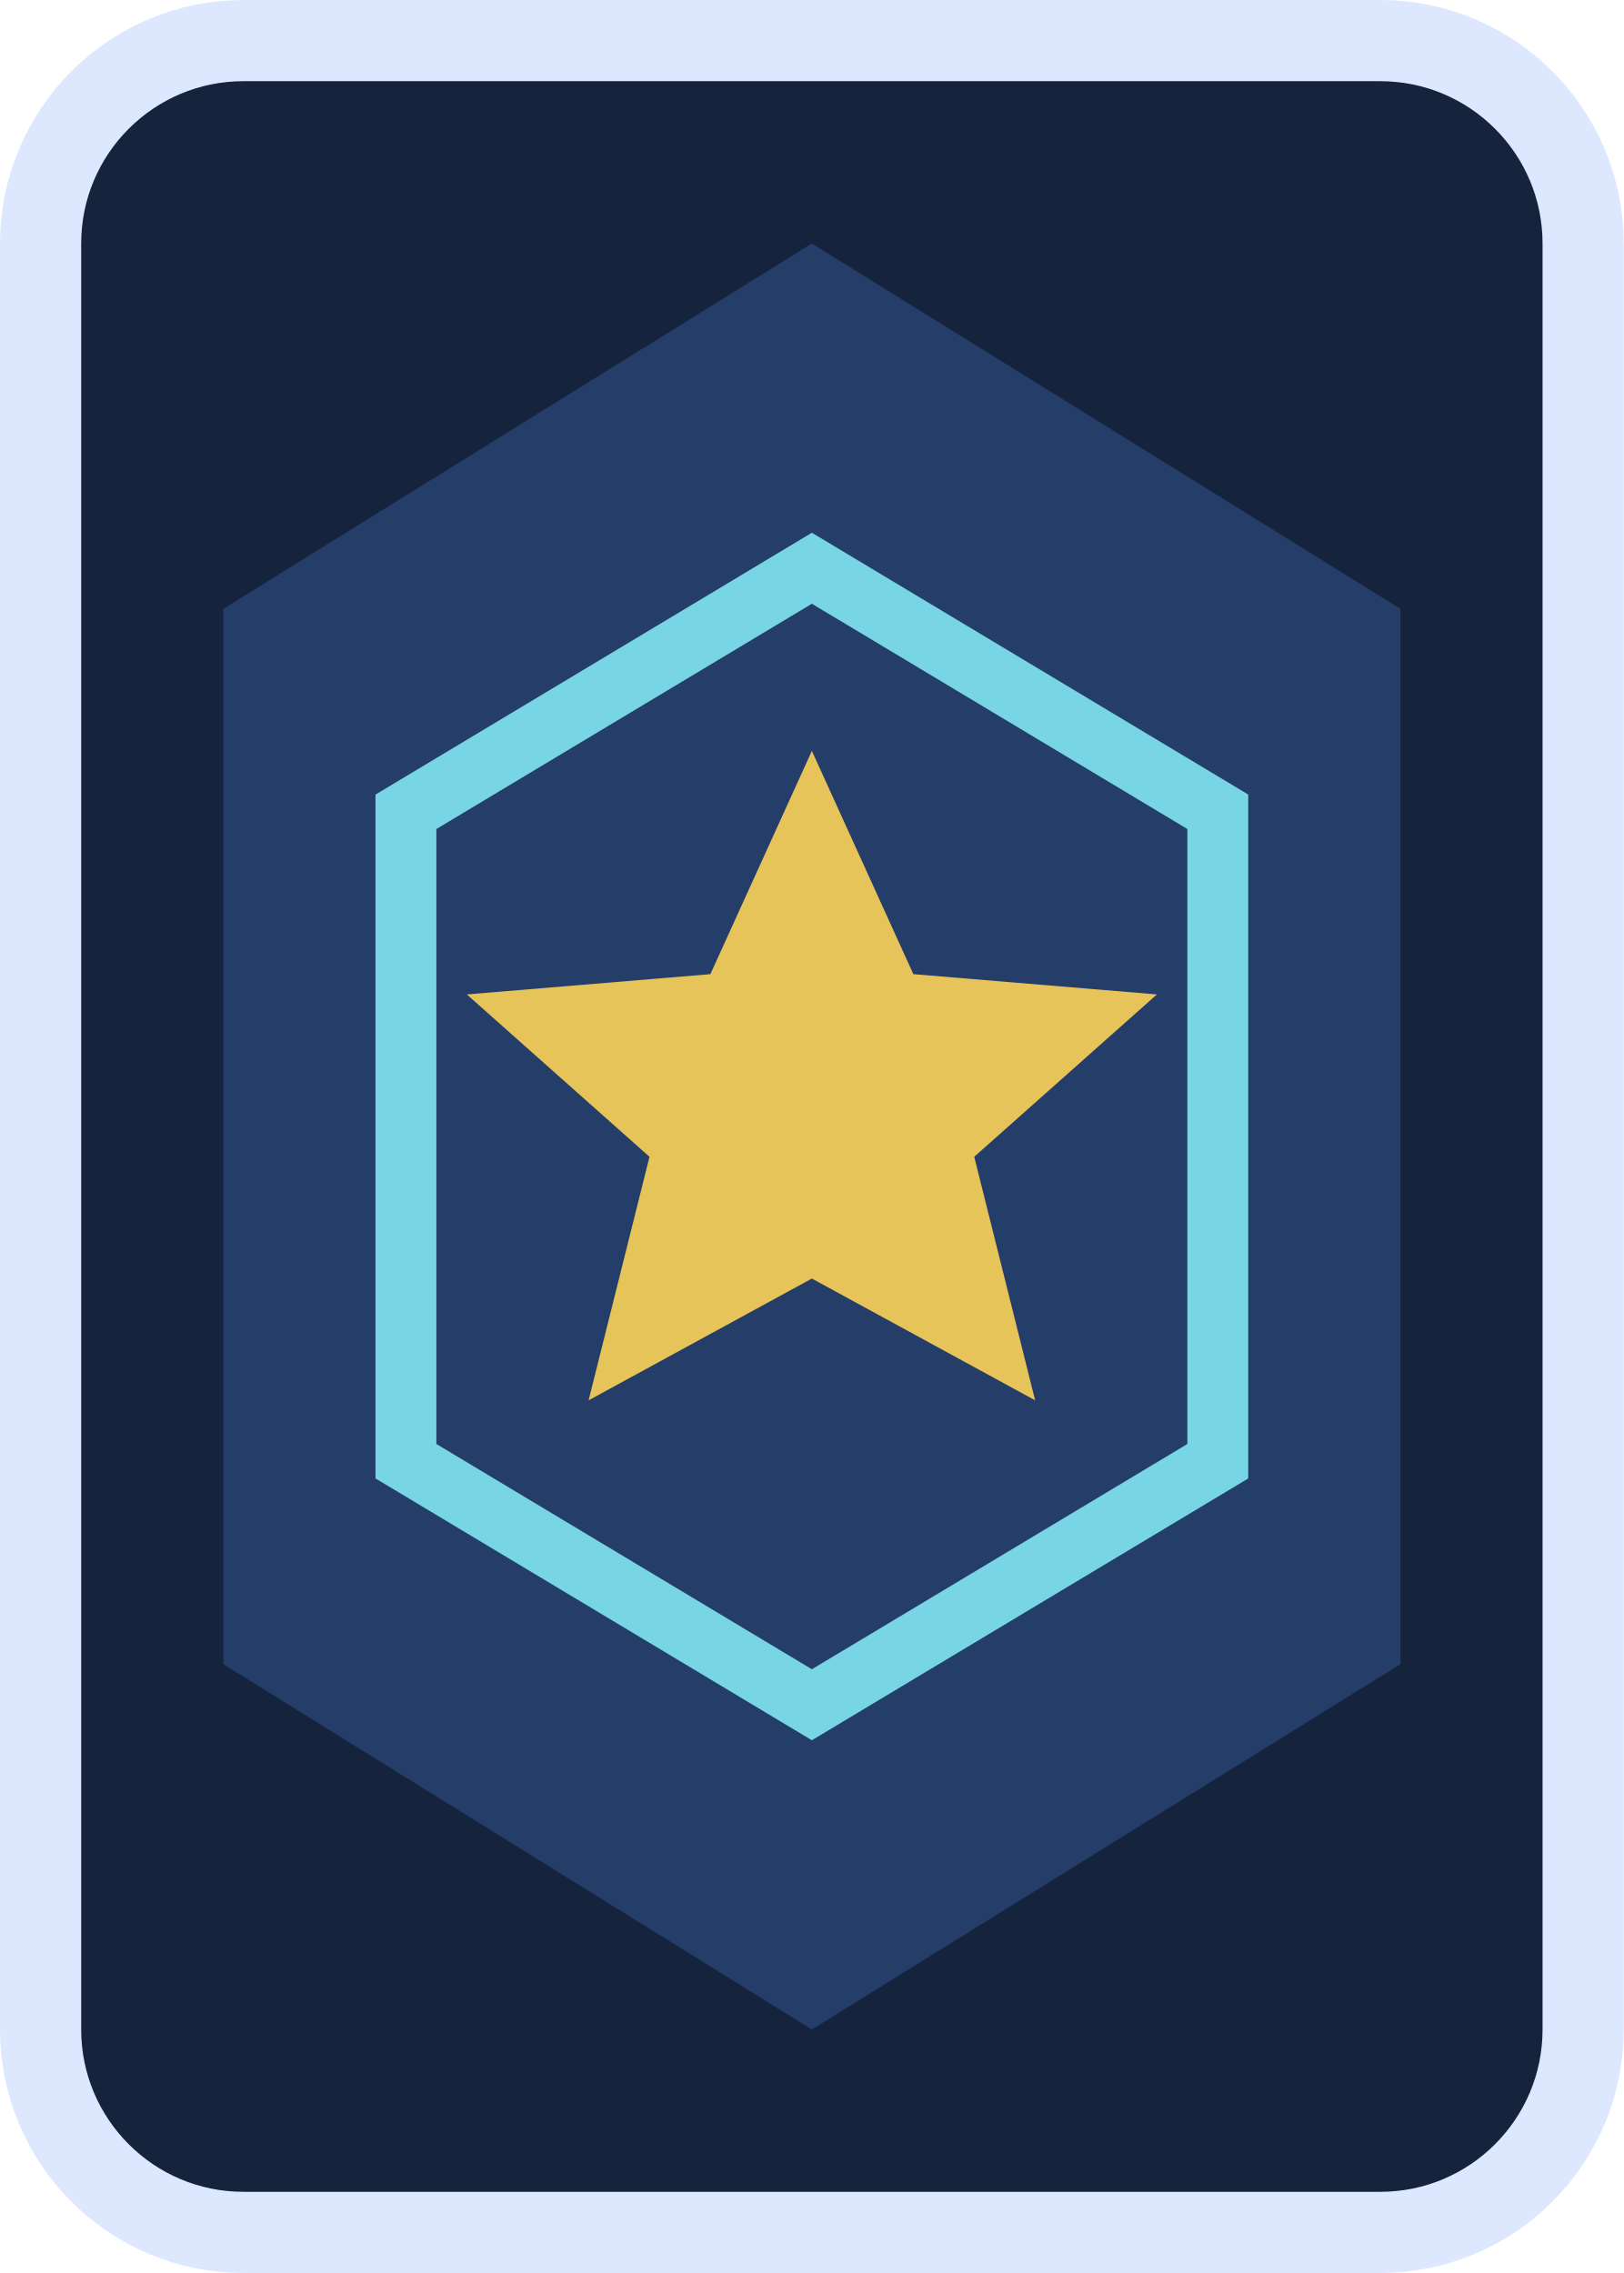
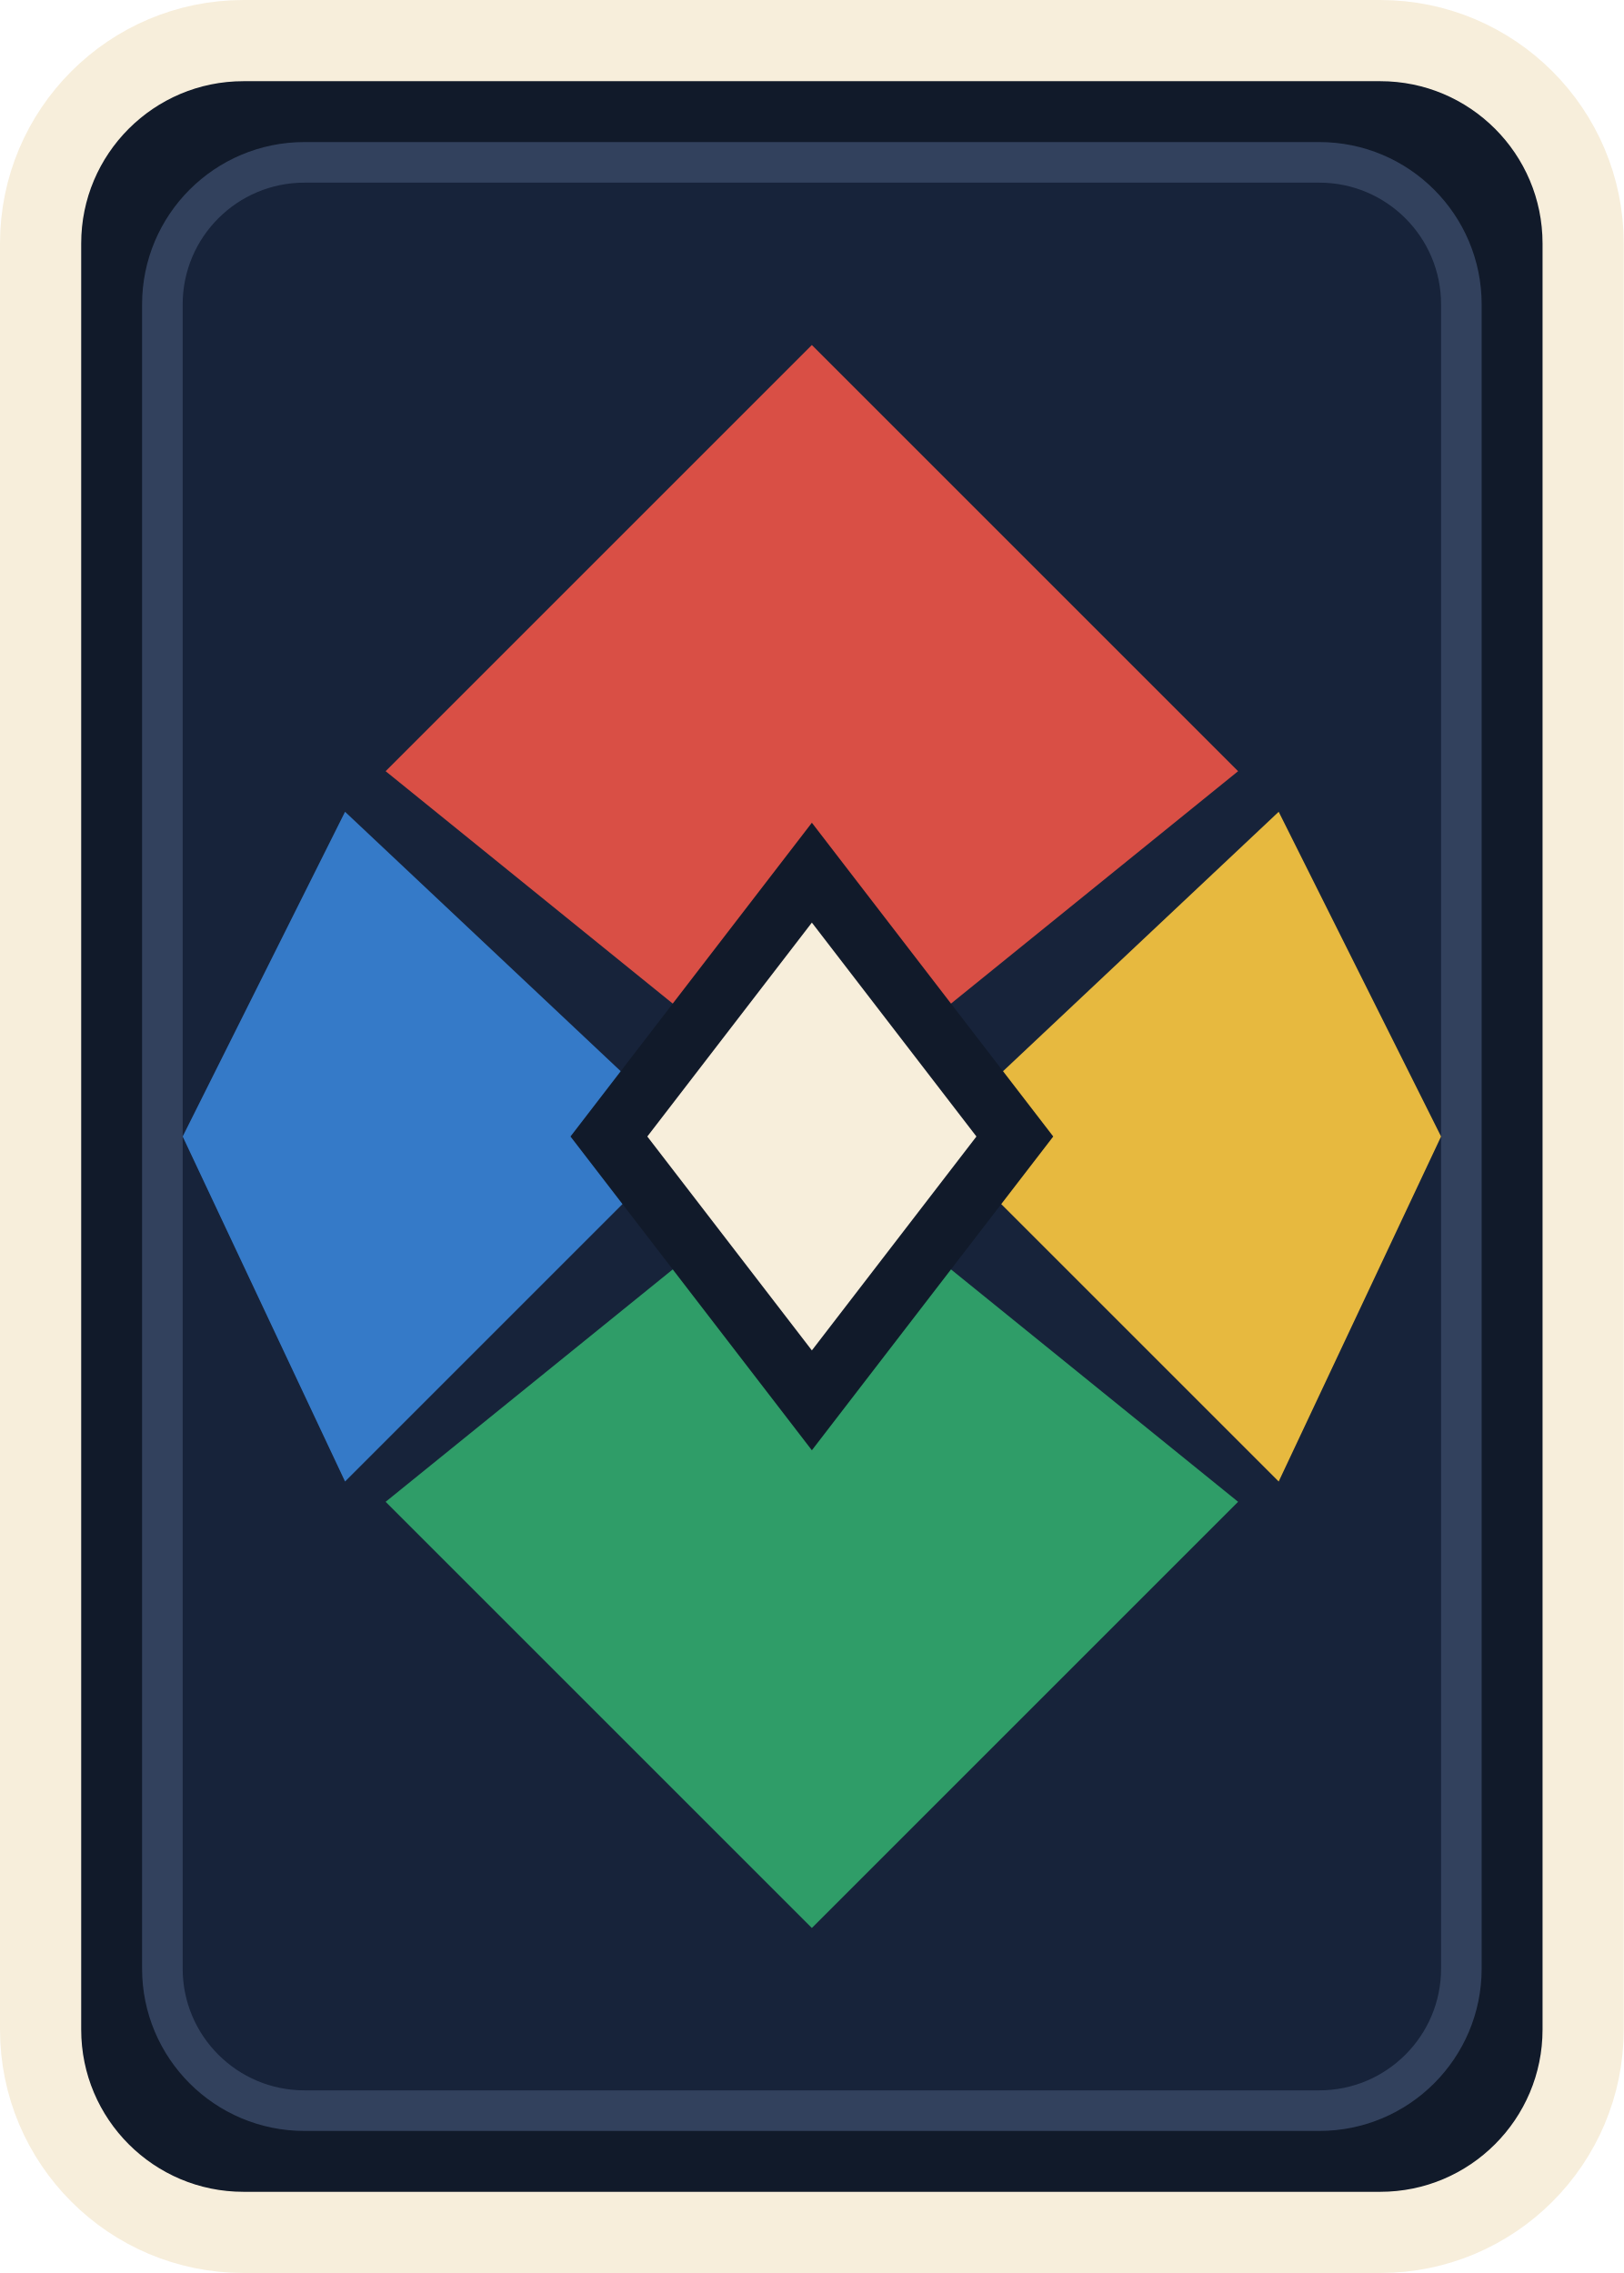
<svg xmlns="http://www.w3.org/2000/svg" viewBox="0 0 80 112" fill="none">
-   <rect x="2" y="2" width="76" height="108" rx="10" fill="#15233D" stroke="#DDE8FF" stroke-width="4" />
-   <path d="M11 30 40 12l29 18v52L40 100 11 82V30Z" fill="#243D69" />
-   <path d="m20 40 20-12 20 12v32L40 84 20 72V40Z" stroke="#78D6E4" stroke-width="3" />
-   <path d="m40 37 5 11 12 1-9 8 3 12-11-6-11 6 3-12-9-8 12-1 5-11Z" fill="#E7C45A" />
+   <rect x="2" y="2" width="76" height="108" rx="10" fill="#111A2A" stroke="#F7EEDB" stroke-width="4" />
+   <rect x="8" y="8" width="64" height="96" rx="7" fill="#17233A" stroke="#32415D" stroke-width="2" />
+   <path d="M40 17 61 38 40 55 19 38 40 17Z" fill="#D94F45" />
+   <path d="M63 40 46 56 63 73 71 56 63 40Z" fill="#E7B93F" />
+   <path d="M40 57 61 74 40 95 19 74 40 57Z" fill="#2F9D68" />
+   <path d="M17 40 34 56 17 73 9 56 17 40Z" fill="#357AC8" />
+   <path d="M40 43 50 56 40 69 30 56 40 43Z" fill="#F7EEDB" stroke="#111A2A" stroke-width="3" />
</svg>
